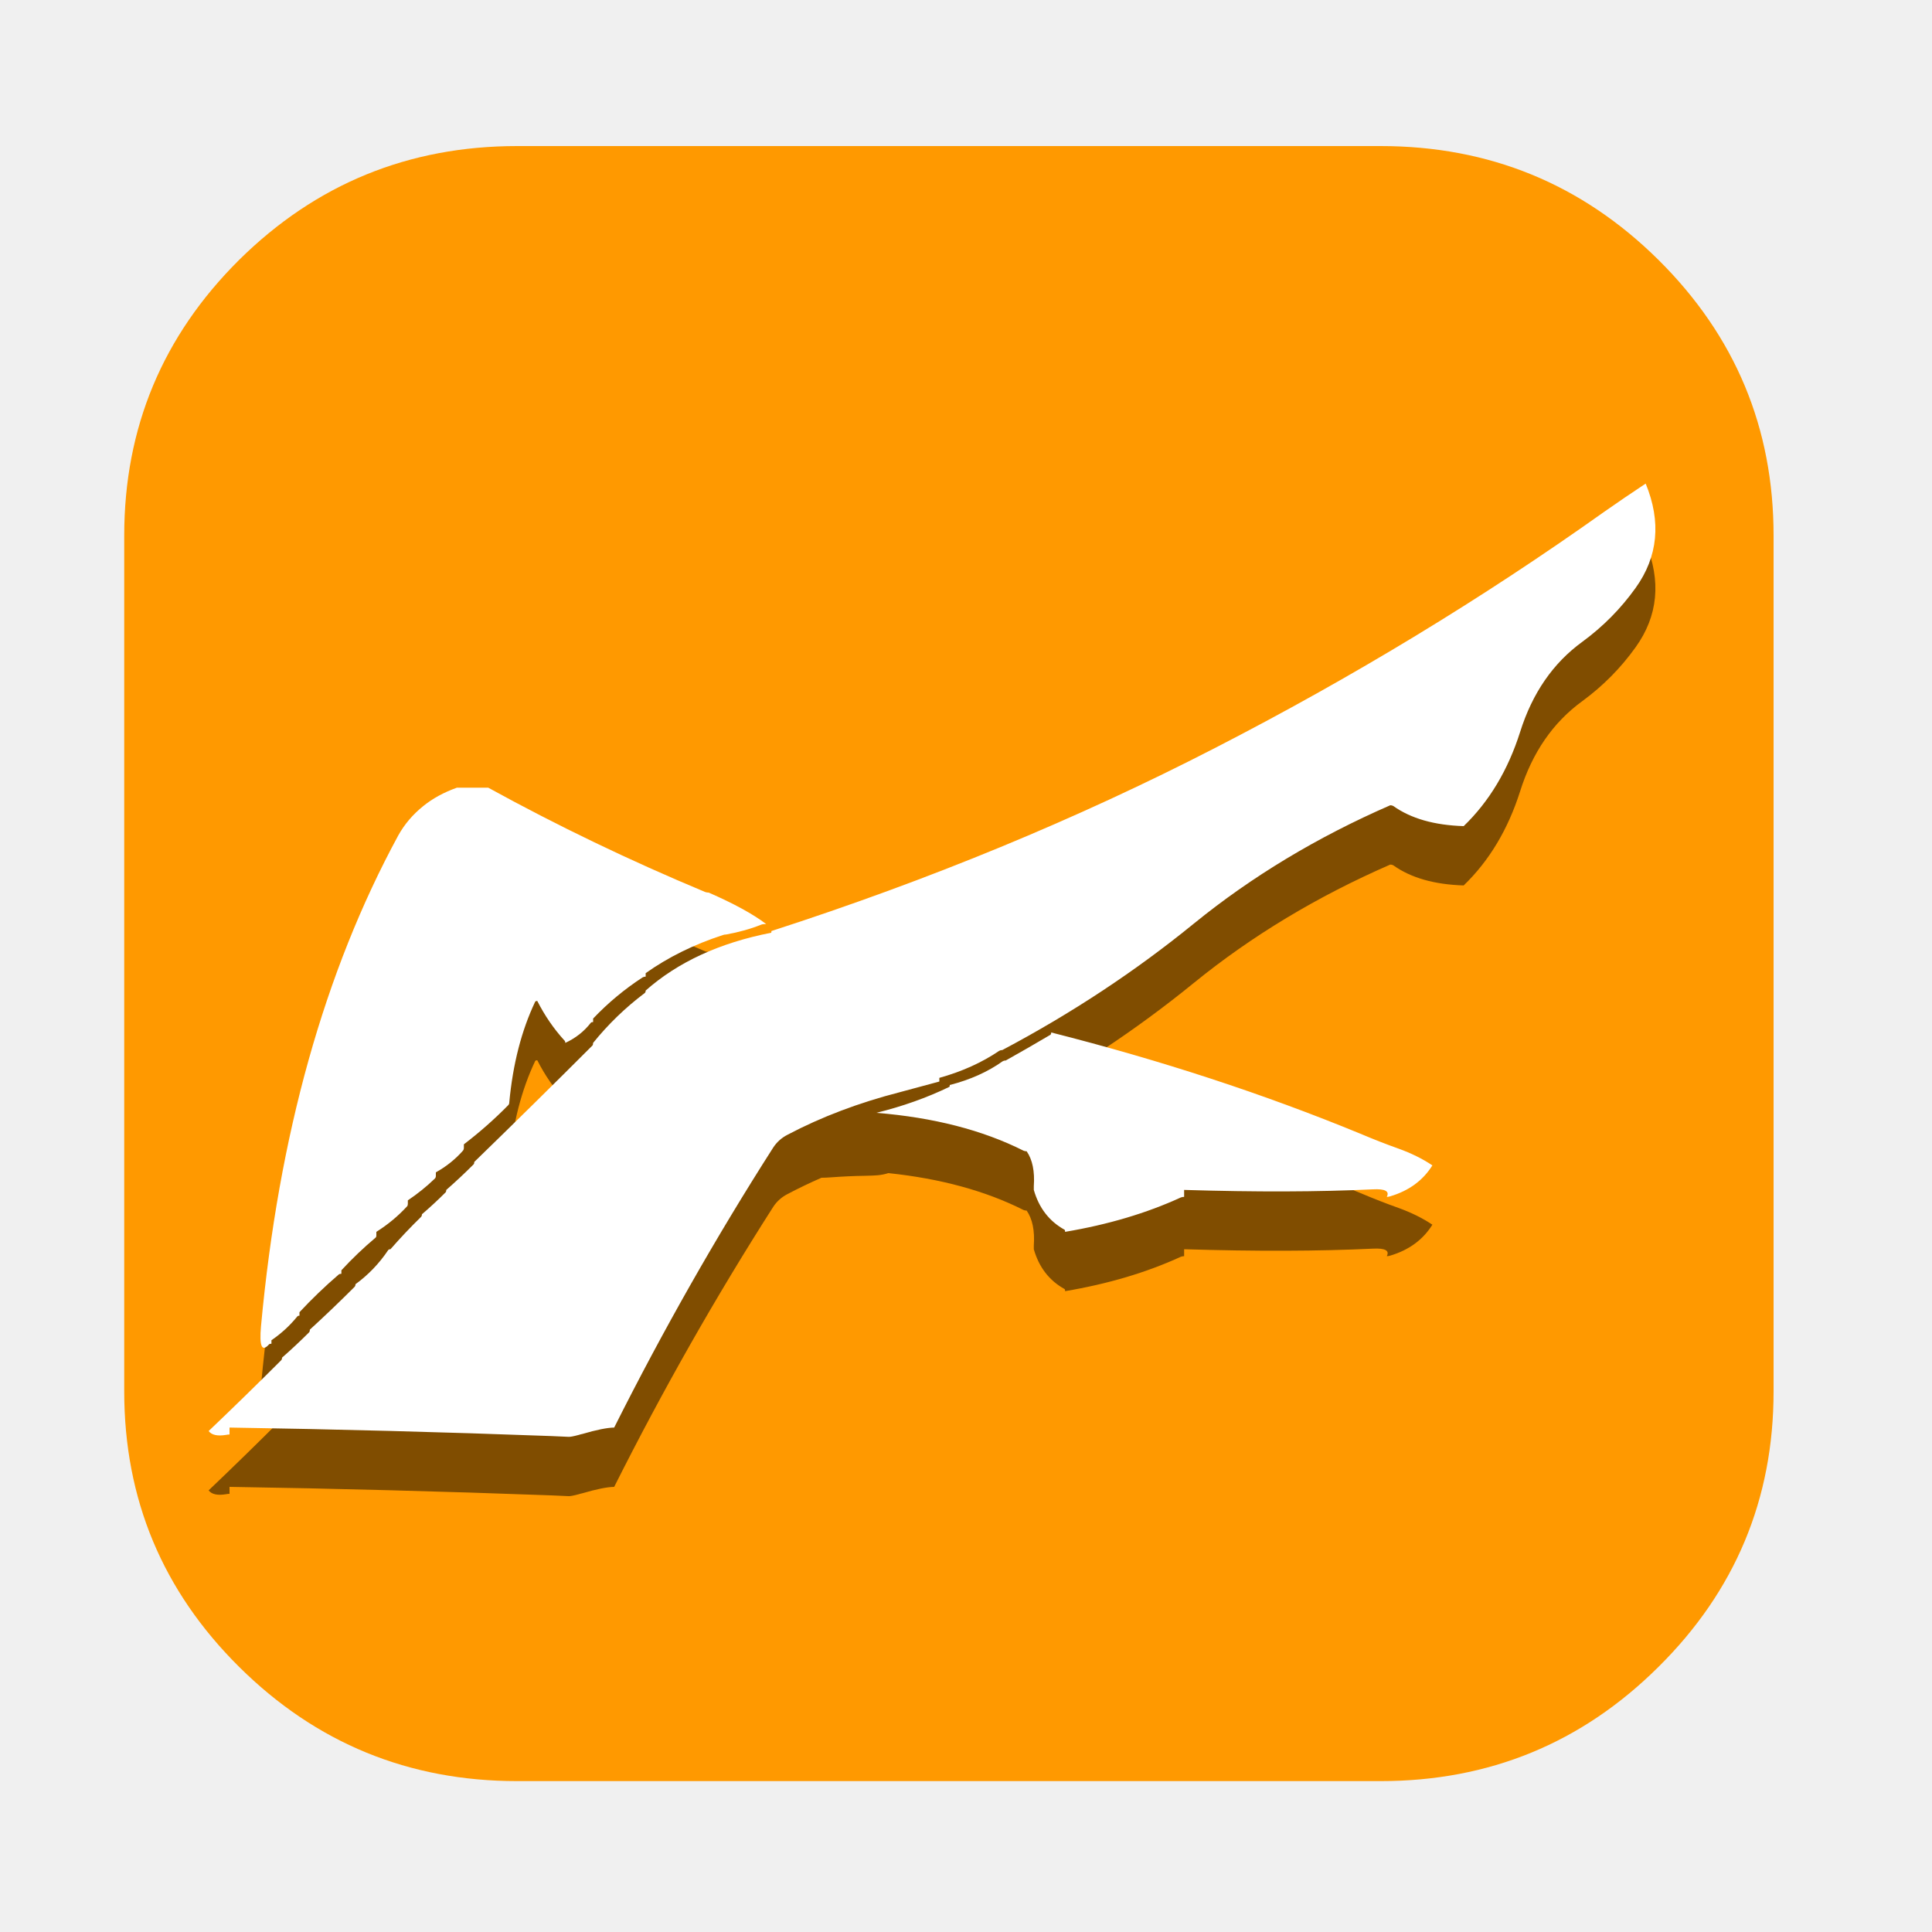
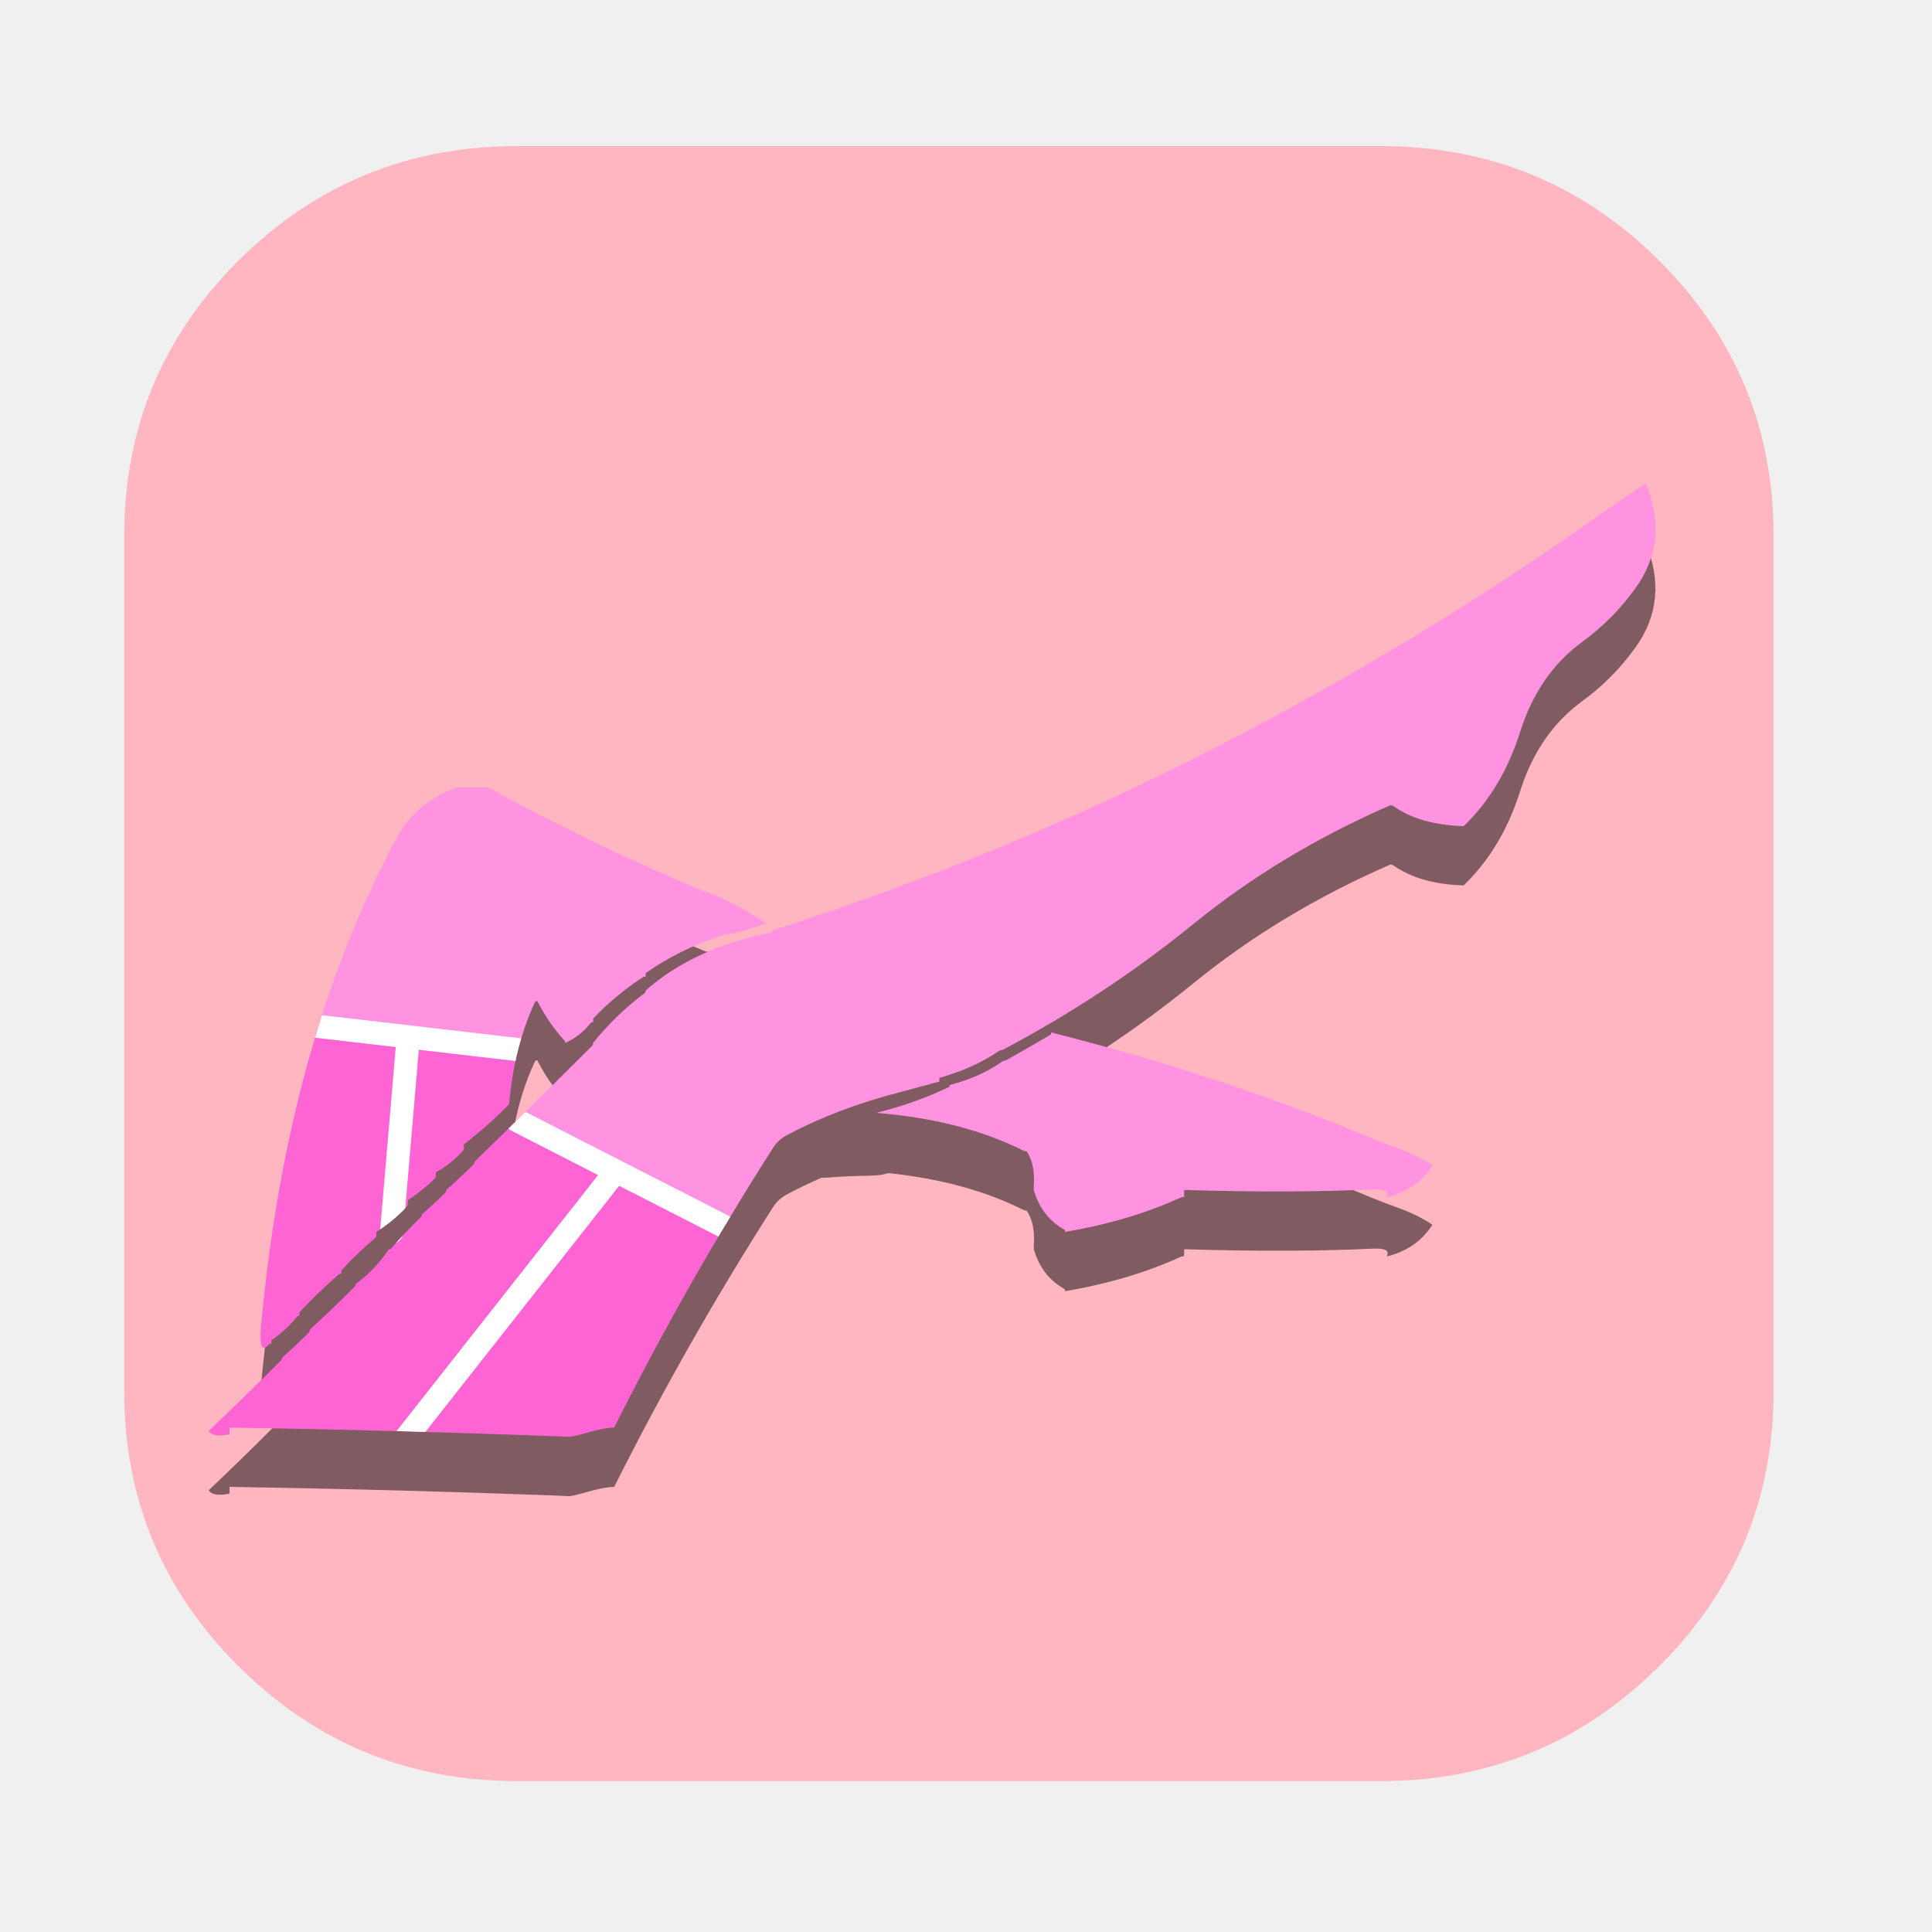
<svg xmlns="http://www.w3.org/2000/svg" xmlns:xlink="http://www.w3.org/1999/xlink" version="1.1" preserveAspectRatio="none" x="0px" y="0px" width="500px" height="500px" viewBox="0 0 500 500">
  <defs>
-     <g id="Layer11_0_FILL">
-       <path fill="#FF9900" stroke="none" d=" M 429.2 67.25 Q 399.45 37.8 357.3 37.8 L 133.85 37.8 Q 91.7 37.8 61.9 67.25 32.15 96.8 32.15 138.6 L 32.15 360.1 Q 32.15 401.9 61.9 431.4 91.7 460.95 133.85 460.95 L 357.3 460.95 Q 399.45 460.95 429.2 431.4 459 401.9 459 360.1 L 459 138.6 Q 459 96.8 429.2 67.25 Z" />
+     <g id="Layer29_0_FILL">
+       <path fill="#FFB6C1" stroke="none" d=" M 429.2 67.25 Q 399.45 37.8 357.3 37.8 L 133.85 37.8 Q 91.7 37.8 61.9 67.25 32.15 96.8 32.15 138.6 L 32.15 360.1 Q 32.15 401.9 61.9 431.4 91.7 460.95 133.85 460.95 L 357.3 460.95 Q 399.45 460.95 429.2 431.4 459 401.9 459 360.1 L 459 138.6 Q 459 96.8 429.2 67.25 Z" />
    </g>
-     <g id="Layer1_0_FILL">
+     <g id="Layer19_0_FILL">
      <path fill="#000000" fill-opacity="0.498" stroke="none" d=" M 425.9 140.5 Q 420.45 144.1 415.1 147.85 367.8 181.5 314.4 208.95 260.9 236.5 199.65 256.3 199.65 256.75 199.55 256.75 187.569 259.092 178.25 264 178.125 262.49 177.5 261.1 182.034 258.985 187.05 257.35 187.45 257.2 187.9 257.2 192.9 256.3 197 254.65 197.4 254.5 197.85 254.5 L 198.3 254.5 Q 193.15 250.6 183.4 246.35 182.9 246.35 182.5 246.2 153.25 234 126.35 219.2 125.9 219.2 125.45 219.2 121.85 219.2 118.25 219.2 113.2 221 109.55 223.95 105.45 227.25 103.05 231.6 74.4 284.4 67.55 358.55 66.85 366.35 69.6 363.3 69.8 363.1 70.25 363.1 70.25 362.65 70.25 362.2 74.05 359.6 76.9 356.1 77.05 355.85 77.5 355.85 77.5 355.4 77.5 354.95 82.3 349.8 87.65 345.2 87.9 345 88.35 345 88.35 344.55 88.35 344.1 92.5 339.6 97.2 335.65 97.4 335.5 97.4 335.05 97.4 334.6 97.4 334.15 101.85 331.35 105.35 327.55 105.55 327.35 105.55 326.9 105.55 326.45 105.55 326 109.35 323.45 112.55 320.35 112.8 320.1 112.8 319.65 112.8 319.2 112.8 318.75 116.85 316.5 119.8 313.15 120.05 312.85 120.05 312.4 120.05 311.95 120.05 311.5 126.2 306.8 131.55 301.35 131.8 301.1 131.8 300.65 133.2 285.75 138.5 274.6 138.6 274.4 139.05 274.4 141.95 280.1 146.05 284.6 146.3 284.8 146.3 285.25 148.405 284.277 150.1 282.9 150.036 286.06 150.9 288.3 136.938 302.277 122.75 316.05 122.75 316.5 122.55 316.7 119.15 320.1 115.5 323.3 115.5 323.75 115.3 323.95 112.35 326.9 109.2 329.6 109.2 330.05 108.95 330.3 104.85 334.3 101.05 338.65 100.6 338.65 100.45 338.9 96.95 344.1 92 347.7 92 348.15 91.75 348.4 86.1 354.05 80.2 359.45 80.2 359.9 80 360.15 76.6 363.55 73 366.7 73 367.15 72.75 367.4 63.5 376.65 54 385.7 55.15 387.25 58.5 386.7 58.95 386.6 59.4 386.6 59.4 386.15 59.4 385.7 59.4 385.25 59.4 384.8 100.8 385.45 142.65 387 144.9 387.1 147.15 387.2 147.75 387.25 149.8 386.7 150.25 386.55 150.75 386.45 156.2 384.85 158.95 384.8 177.85 347.15 200.1 312.35 201.5 310.2 203.85 309 208.089 306.767 212.6 304.8 213.665 304.799 214.95 304.7 219.8 304.35 223.65 304.3 226.2 304.25 227.2 304.15 228.7 303.996 229.9 303.6 250.123 305.715 264.9 313.15 265.25 313.3 265.7 313.3 267.95 316.55 267.55 322.35 267.55 322.8 267.55 323.3 269.55 330.3 275.5 333.6 275.65 333.7 275.65 334.15 292.3 331.35 305.6 325.25 306 325.1 306.45 325.1 306.45 324.65 306.45 324.2 306.45 323.75 306.45 323.3 334.25 324.15 355.3 323.15 360.05 322.9 358.9 325.1 359.35 325.1 359.8 324.95 367.05 322.8 370.7 316.95 366.9 314.4 361.9 312.6 357.25 310.95 352.05 308.75 314.65 293.35 272.05 282.55 272.05 283 271.85 283.15 266.1 286.55 260.3 289.8 259.85 289.8 259.5 290 258.948 290.393 258.35 290.75 257.913 289.872 257.25 289.05 257.009 288.759 256.75 288.5 257.696 287.914 258.6 287.3 258.95 287.1 259.4 287.1 286.3 272.85 309 254.35 331.45 236.1 359.8 223.75 360.25 223.75 360.6 223.95 367.4 228.8 378.8 229.15 388.7 219.6 393.4 204.8 398.15 189.7 409.5 181.45 417.55 175.55 423.3 167.5 432 155.35 425.9 140.5 Z" />
    </g>
-     <g id="Layer0_0_FILL">
-       <path fill="#FFFFFF" stroke="none" d=" M 425.9 125.15 Q 420.45 128.75 415.1 132.5 367.8 166.15 314.4 193.6 260.9 221.15 199.65 240.95 199.65 241.4 199.55 241.4 179.6 245.3 167.1 256.35 167.1 256.8 166.85 257 159.35 262.65 153.5 269.9 153.5 270.4 153.3 270.6 138.15 285.75 122.75 300.7 122.75 301.15 122.55 301.35 119.15 304.75 115.5 307.95 115.5 308.4 115.3 308.6 112.35 311.55 109.2 314.25 109.2 314.7 108.95 314.95 104.85 318.95 101.05 323.3 100.6 323.3 100.45 323.55 96.95 328.75 92 332.35 92 332.8 91.75 333.05 86.1 338.7 80.2 344.1 80.2 344.55 80 344.8 76.6 348.2 73 351.35 73 351.8 72.75 352.05 63.5 361.3 54 370.35 55.15 371.9 58.5 371.35 58.95 371.25 59.4 371.25 59.4 370.8 59.4 370.35 59.4 369.9 59.4 369.45 100.8 370.1 142.65 371.65 144.9 371.75 147.15 371.85 147.75 371.9 149.8 371.35 150.25 371.2 150.75 371.1 156.2 369.5 158.95 369.45 177.85 331.8 200.1 297 201.5 294.85 203.85 293.65 216.95 286.75 232.9 282.65 237.8 281.35 243.1 279.9 243.1 279.4 243.1 278.95 251.9 276.5 258.6 271.95 258.95 271.75 259.4 271.75 286.3 257.5 309 239 331.45 220.75 359.8 208.4 360.25 208.4 360.6 208.6 367.4 213.45 378.8 213.8 388.7 204.25 393.4 189.45 398.15 174.35 409.5 166.1 417.55 160.2 423.3 152.15 432 140 425.9 125.15 M 126.35 203.85 Q 125.9 203.85 125.45 203.85 121.85 203.85 118.25 203.85 113.2 205.65 109.55 208.6 105.45 211.9 103.05 216.25 74.4 269.05 67.55 343.2 66.85 351 69.6 347.95 69.8 347.75 70.25 347.75 70.25 347.3 70.25 346.85 74.05 344.25 76.9 340.75 77.05 340.5 77.5 340.5 77.5 340.05 77.5 339.6 82.3 334.45 87.65 329.85 87.9 329.65 88.35 329.65 88.35 329.2 88.35 328.75 92.5 324.25 97.2 320.3 97.4 320.15 97.4 319.7 97.4 319.25 97.4 318.8 101.85 316 105.35 312.2 105.55 312 105.55 311.55 105.55 311.1 105.55 310.65 109.35 308.1 112.55 305 112.8 304.75 112.8 304.3 112.8 303.85 112.8 303.4 116.85 301.15 119.8 297.8 120.05 297.5 120.05 297.05 120.05 296.6 120.05 296.15 126.2 291.45 131.55 286 131.8 285.75 131.8 285.3 133.2 270.4 138.5 259.25 138.6 259.05 139.05 259.05 141.95 264.75 146.05 269.25 146.3 269.45 146.3 269.9 150.3 268.05 152.9 264.7 153.05 264.5 153.5 264.5 153.5 264.05 153.5 263.6 159.25 257.55 166.3 252.95 166.65 252.75 167.1 252.75 167.1 252.3 167.1 251.85 175.85 245.65 187.05 242 187.45 241.85 187.9 241.85 192.9 240.95 197 239.3 197.4 239.15 197.85 239.15 L 198.3 239.15 Q 193.15 235.25 183.4 231 182.9 231 182.5 230.85 153.25 218.65 126.35 203.85 M 358.9 309.75 Q 359.35 309.75 359.8 309.6 367.05 307.45 370.7 301.6 366.9 299.05 361.9 297.25 357.25 295.6 352.05 293.4 314.65 278 272.05 267.2 272.05 267.65 271.85 267.8 266.1 271.2 260.3 274.45 259.85 274.45 259.5 274.65 253.75 278.75 245.8 280.8 245.8 281.25 245.65 281.3 236.95 285.5 226.8 288 249 289.8 264.9 297.8 265.25 297.95 265.7 297.95 267.95 301.2 267.55 307 267.55 307.45 267.55 307.95 269.55 314.95 275.5 318.25 275.65 318.35 275.65 318.8 292.3 316 305.6 309.9 306 309.75 306.45 309.75 306.45 309.3 306.45 308.85 306.45 308.4 306.45 307.95 334.25 308.8 355.3 307.8 360.05 307.55 358.9 309.75 Z" />
+     <g id="Layer18_0_FILL">
+       <path fill="#FF64D4" stroke="none" d=" M 126.35 203.85 Q 125.9 203.85 125.45 203.85 121.85 203.85 118.25 203.85 113.2 205.65 109.55 208.6 105.45 211.9 103.05 216.25 74.4 269.05 67.55 343.2 66.85 351 69.6 347.95 69.8 347.75 70.25 347.75 70.25 347.3 70.25 346.85 74.05 344.25 76.9 340.75 77.05 340.5 77.5 340.5 77.5 340.05 77.5 339.6 82.3 334.45 87.65 329.85 87.9 329.65 88.35 329.65 88.35 329.2 88.35 328.75 92.5 324.25 97.2 320.3 97.4 320.15 97.4 319.7 97.4 319.25 97.4 318.8 101.85 316 105.35 312.2 105.55 312 105.55 311.55 105.55 311.1 105.55 310.65 109.35 308.1 112.55 305 112.8 304.75 112.8 304.3 112.8 303.85 112.8 303.4 116.85 301.15 119.8 297.8 120.05 297.5 120.05 297.05 120.05 296.6 120.05 296.15 126.2 291.45 131.55 286 131.8 285.75 131.8 285.3 133.2 270.4 138.5 259.25 138.6 259.05 139.05 259.05 141.95 264.75 146.05 269.25 146.3 269.45 146.3 269.9 150.3 268.05 152.9 264.7 153.05 264.5 153.5 264.5 153.5 264.05 153.5 263.6 159.25 257.55 166.3 252.95 166.65 252.75 167.1 252.75 167.1 252.3 167.1 251.85 175.85 245.65 187.05 242 187.45 241.85 187.9 241.85 192.9 240.95 197 239.3 197.4 239.15 197.85 239.15 L 198.3 239.15 Q 193.15 235.25 183.4 231 182.9 231 182.5 230.85 153.25 218.65 126.35 203.85 M 355.3 307.8 Q 360.05 307.55 358.9 309.75 359.35 309.75 359.8 309.6 367.05 307.45 370.7 301.6 366.9 299.05 361.9 297.25 357.25 295.6 352.05 293.4 314.65 278 272.05 267.2 272.05 267.65 271.85 267.8 266.1 271.2 260.3 274.45 259.85 274.45 259.5 274.65 253.75 278.75 245.8 280.8 245.8 281.25 245.65 281.3 236.95 285.5 226.8 288 249 289.8 264.9 297.8 265.25 297.95 265.7 297.95 267.95 301.2 267.55 307 267.55 307.45 267.55 307.95 269.55 314.95 275.5 318.25 275.65 318.35 275.65 318.8 292.3 316 305.6 309.9 306 309.75 306.45 309.75 306.45 309.3 306.45 308.85 306.45 308.4 306.45 307.95 334.25 308.8 355.3 307.8 M 425.9 125.15 Q 420.45 128.75 415.1 132.5 367.8 166.15 314.4 193.6 260.9 221.15 199.65 240.95 199.65 241.4 199.55 241.4 179.6 245.3 167.1 256.35 167.1 256.8 166.85 257 159.35 262.65 153.5 269.9 153.5 270.4 153.3 270.6 138.15 285.75 122.75 300.7 122.75 301.15 122.55 301.35 119.15 304.75 115.5 307.95 115.5 308.4 115.3 308.6 112.35 311.55 109.2 314.25 109.2 314.7 108.95 314.95 104.85 318.95 101.05 323.3 100.6 323.3 100.45 323.55 96.95 328.75 92 332.35 92 332.8 91.75 333.05 86.1 338.7 80.2 344.1 80.2 344.55 80 344.8 76.6 348.2 73 351.35 73 351.8 72.75 352.05 63.5 361.3 54 370.35 55.15 371.9 58.5 371.35 58.95 371.25 59.4 371.25 59.4 370.8 59.4 370.35 59.4 369.9 59.4 369.45 100.8 370.1 142.65 371.65 144.9 371.75 147.15 371.85 147.75 371.9 149.8 371.35 150.25 371.2 150.75 371.1 156.2 369.5 158.95 369.45 177.85 331.8 200.1 297 201.5 294.85 203.85 293.65 216.95 286.75 232.9 282.65 237.8 281.35 243.1 279.9 243.1 279.4 243.1 278.95 251.9 276.5 258.6 271.95 258.95 271.75 259.4 271.75 286.3 257.5 309 239 331.45 220.75 359.8 208.4 360.25 208.4 360.6 208.6 367.4 213.45 378.8 213.8 388.7 204.25 393.4 189.45 398.15 174.35 409.5 166.1 417.55 160.2 423.3 152.15 432 140 425.9 125.15 Z" />
    </g>
+     <g id="Mask_17_MASK_0_FILL">
+       <path fill="#FFFFFF" stroke="none" d=" M 126.35 203.85 Q 125.9 203.85 125.45 203.85 121.85 203.85 118.25 203.85 113.2 205.65 109.55 208.6 105.45 211.9 103.05 216.25 74.4 269.05 67.55 343.2 66.85 351 69.6 347.95 69.8 347.75 70.25 347.75 70.25 347.3 70.25 346.85 74.05 344.25 76.9 340.75 77.05 340.5 77.5 340.5 77.5 340.05 77.5 339.6 82.3 334.45 87.65 329.85 87.9 329.65 88.35 329.65 88.35 329.2 88.35 328.75 92.5 324.25 97.2 320.3 97.4 320.15 97.4 319.7 97.4 319.25 97.4 318.8 101.85 316 105.35 312.2 105.55 312 105.55 311.55 105.55 311.1 105.55 310.65 109.35 308.1 112.55 305 112.8 304.75 112.8 304.3 112.8 303.85 112.8 303.4 116.85 301.15 119.8 297.8 120.05 297.5 120.05 297.05 120.05 296.6 120.05 296.15 126.2 291.45 131.55 286 131.8 285.75 131.8 285.3 133.2 270.4 138.5 259.25 138.6 259.05 139.05 259.05 141.95 264.75 146.05 269.25 146.3 269.45 146.3 269.9 150.3 268.05 152.9 264.7 153.05 264.5 153.5 264.5 153.5 264.05 153.5 263.6 159.25 257.55 166.3 252.95 166.65 252.75 167.1 252.75 167.1 252.3 167.1 251.85 175.85 245.65 187.05 242 187.45 241.85 187.9 241.85 192.9 240.95 197 239.3 197.4 239.15 197.85 239.15 L 198.3 239.15 Q 193.15 235.25 183.4 231 182.9 231 182.5 230.85 153.25 218.65 126.35 203.85 M 355.3 307.8 Q 360.05 307.55 358.9 309.75 359.35 309.75 359.8 309.6 367.05 307.45 370.7 301.6 366.9 299.05 361.9 297.25 357.25 295.6 352.05 293.4 314.65 278 272.05 267.2 272.05 267.65 271.85 267.8 266.1 271.2 260.3 274.45 259.85 274.45 259.5 274.65 253.75 278.75 245.8 280.8 245.8 281.25 245.65 281.3 236.95 285.5 226.8 288 249 289.8 264.9 297.8 265.25 297.95 265.7 297.95 267.95 301.2 267.55 307 267.55 307.45 267.55 307.95 269.55 314.95 275.5 318.25 275.65 318.35 275.65 318.8 292.3 316 305.6 309.9 306 309.75 306.45 309.75 306.45 309.3 306.45 308.85 306.45 308.4 306.45 307.95 334.25 308.8 355.3 307.8 M 425.9 125.15 Q 420.45 128.75 415.1 132.5 367.8 166.15 314.4 193.6 260.9 221.15 199.65 240.95 199.65 241.4 199.55 241.4 179.6 245.3 167.1 256.35 167.1 256.8 166.85 257 159.35 262.65 153.5 269.9 153.5 270.4 153.3 270.6 138.15 285.75 122.75 300.7 122.75 301.15 122.55 301.35 119.15 304.75 115.5 307.95 115.5 308.4 115.3 308.6 112.35 311.55 109.2 314.25 109.2 314.7 108.95 314.95 104.85 318.95 101.05 323.3 100.6 323.3 100.45 323.55 96.95 328.75 92 332.35 92 332.8 91.75 333.05 86.1 338.7 80.2 344.1 80.2 344.55 80 344.8 76.6 348.2 73 351.35 73 351.8 72.75 352.05 63.5 361.3 54 370.35 55.15 371.9 58.5 371.35 58.95 371.25 59.4 371.25 59.4 370.8 59.4 370.35 59.4 369.9 59.4 369.45 100.8 370.1 142.65 371.65 144.9 371.75 147.15 371.85 147.75 371.9 149.8 371.35 150.25 371.2 150.75 371.1 156.2 369.5 158.95 369.45 177.85 331.8 200.1 297 201.5 294.85 203.85 293.65 216.95 286.75 232.9 282.65 237.8 281.35 243.1 279.9 243.1 279.4 243.1 278.95 251.9 276.5 258.6 271.95 258.95 271.75 259.4 271.75 286.3 257.5 309 239 331.45 220.75 359.8 208.4 360.25 208.4 360.6 208.6 367.4 213.45 378.8 213.8 388.7 204.25 393.4 189.45 398.15 174.35 409.5 166.1 417.55 160.2 423.3 152.15 432 140 425.9 125.15 Z" />
+     </g>
+     <g id="Layer17_0_FILL">
+       <path fill="#FFFFFF" fill-opacity="0.298" stroke="none" d=" M 400.85 126.95 Q 399.7 127.75 396.95 130.15 373.834 150.124 348.6 167.5 348.331 167.576 348.05 167.65 344.65 168.5 336 171.05 326.605 173.86 319.9 176.05 L 310.55 176.8 Q 305.85 177.15 303.3 177.65 299.3 178.4 296.5 180 294.35 181.25 291.95 183.65 289.2 186.5 287.8 187.85 286.123 189.467 284.1 191.1 268.548 198.383 262.6 200.9 251.3 205.45 245.7 207.8 235.8 211.9 229.3 215.6 225 218.1 216.8 223.7 L 214.4 225.35 Q 211.374 224.781 206.05 224.55 204.256 224.484 202.6 224.4 197.903 223.471 192.55 222.1 188 220.95 177.85 218.15 172.95 216.75 170.65 215.6 167.05 213.35 165.05 212.7 163.9 212.3 161.75 212 159.35 211.65 158.4 211.4 156.05 210.75 153.35 208.75 150.35 206.3 148.85 205.1 143.45 201.3 140.95 199.15 138.9 197.2 137.85 196.2 136 194.55 134.4 193.7 130.4 191.5 124.7 192.45 121.6 192.95 115.2 195.55 L 96.65 203.15 Q 91.05 205.45 88.15 207.4 83.8 210.3 82.2 214.2 81 217.3 81.6 220.85 82.15 224.25 84.3 227 82.5 228.4 79.9 232.6 77.35 236.65 75.3 238.05 74.55 238.55 72.65 239.45 70.85 240.25 70 240.9 65.55 244.2 66.05 253.1 66.65 261.65 71.2 264.85 73.8 266.65 78 266.7 79.65 266.7 85.4 266.05 88.877 265.648 92.55 265.6 94.966 267.335 98.8 268.5 103.75 269.95 110.25 270.45 114.1 270.75 121.9 270.8 126.45 270.85 128.8 270.55 130.607 270.288 132.1 269.75 137.589 270.3 141.2 271.8 142.2 272.25 144.15 273.2 145.14 273.64 145.95 273.95 143.05 276.65 139.6 280.1 137.7 282.05 136.95 283.15 136.25 284.258 135.95 285.3 134.816 286.72 134.45 288 134.062 289.392 134.45 290.75 134.8 290.87 135.15 291 136.691 291.571 137.95 292.45 139.69 293.348 142.7 295.1 146.05 297.05 147.8 297.9 150.8 299.35 157.05 301.65 162.55 303.95 165.45 306.7 167.1 308.25 167.7 308.5 168.25 308.8 169.1 308.95 169.6 309.05 170.55 309.2 172.1 309.5 174.15 310.6 175.3 311.25 177.6 312.55 177.85 312.65 180.3 313.8 181.9 314.55 182.85 315.2 184.559 316.33 185.7 317.95 L 220.8 317.4 Q 224.75 317.35 226.9 317 229.374 316.594 231.25 315.7 231.512 316.005 231.8 316.3 233.85 318.35 236.45 319.3 235.1 321.95 235.2 325 235.3 328.05 236.85 330.55 238.4 333.05 241.05 334.6 243.75 336.1 246.65 336.1 245.45 340.4 246.8 344.65 248.2 349.1 251.85 351 254.35 352.25 257.8 352.15 260.2 352.1 264 351.25 275.05 348.65 288.8 343.15 293.9 341.1 312.8 332.75 320.3 329.45 324.15 328.05 329.35 326.1 336.2 324.2 339.65 323.25 348.4 321.05 357 318.95 361.55 318.8 363.75 318.75 368.2 318.8 372.05 318.6 374.5 317.4 377.75 315.75 379.35 312.1 380.9 308.5 380 304.85 379.05 301.3 376.1 298.75 373.15 296.25 369.45 295.7 373.5 290.95 374.9 286.9 376.9 281.3 374.8 276.8 372.8 272.25 367.2 269.9 363.2 268.3 356.9 268.2 353.4 268.25 351.65 268.2 348.6 268.15 346.45 267.75 345.15 267.5 343.1 266.85 340.45 266.05 339.75 265.85 330.05 263 320.15 265 319.2 259.45 314.95 255.75 317.35 251.85 322.45 248.7 323.48 248.05 326.15 246.65 327.328 246.767 328.5 246.6 332.35 246.05 336.2 242.8 337.243 241.918 338.95 240.1 343.631 237.456 347.95 234.45 348.105 234.469 348.25 234.5 350.95 234.95 354.15 233.6 356.15 232.75 359.55 230.55 369.8 223.85 390.55 210.55 408.05 198.55 418.3 186.8 427.8 175.95 429.55 166.2 430.55 160.65 429.55 154.7 429.15 152.1 429.15 151.7 429 150.05 429.3 148.8 429.8 146.8 432.1 144.25 434.85 141.2 435.5 139.9 437.55 135.85 435.25 128.4 434.711 126.546 434.05 125 434.348 124.767 434.55 124.55 435.6 123.35 435.95 122.15 436.4 120.45 435.55 118.8 434.65 117.1 433 116.55 430.415 115.633 426.95 117.8 425.962 117.494 424.85 117.35 421.1 116.9 417.75 118.5 416.6 119.05 414.3 120.6 412.1 122.1 410.8 122.65 409.85 123.05 408 123.55 406.05 124.15 405.2 124.45 403.1 125.25 400.85 126.95 Z" />
+     </g>
+     <path id="Layer16_0_1_STROKES" stroke="#FFFFFF" stroke-width="6" stroke-linejoin="round" stroke-linecap="round" fill="none" d=" M 104.45 372.9 L 159.4 303.1 133.7 289.95 M 101.35 318.85 L 105.6 269 M 134.15 271.65 L 78.65 265.2 M 159.4 303.1 L 187.5 317.45" />
  </defs>
  <g transform="matrix( 1, 0, 0, 1, 0,0) ">
-     <use xlink:href="#Layer11_0_FILL" />
+     <use xlink:href="#Layer29_0_FILL" />
  </g>
  <g transform="matrix( 1, 0, 0, 1, 0,0) ">
-     <use xlink:href="#Layer1_0_FILL" />
+     <use xlink:href="#Layer19_0_FILL" />
  </g>
  <g transform="matrix( 1, 0, 0, 1, 0,0) ">
-     <use xlink:href="#Layer0_0_FILL" />
+     <use xlink:href="#Layer18_0_FILL" />
+   </g>
+   <mask id="Mask_Mask_1">
+     <g transform="matrix( 1, 0, 0, 1, 0,0) ">
+       <use xlink:href="#Mask_17_MASK_0_FILL" />
+     </g>
+   </mask>
+   <g mask="url(#Mask_Mask_1)">
+     <g transform="matrix( 1, 0, 0, 1, 0,0) ">
+       <use xlink:href="#Layer17_0_FILL" />
+     </g>
+   </g>
+   <g mask="url(#Mask_Mask_1)">
+     <g transform="matrix( 1, 0, 0, 1, 0,0) ">
+       <use xlink:href="#Layer16_0_1_STROKES" />
+     </g>
  </g>
</svg>
